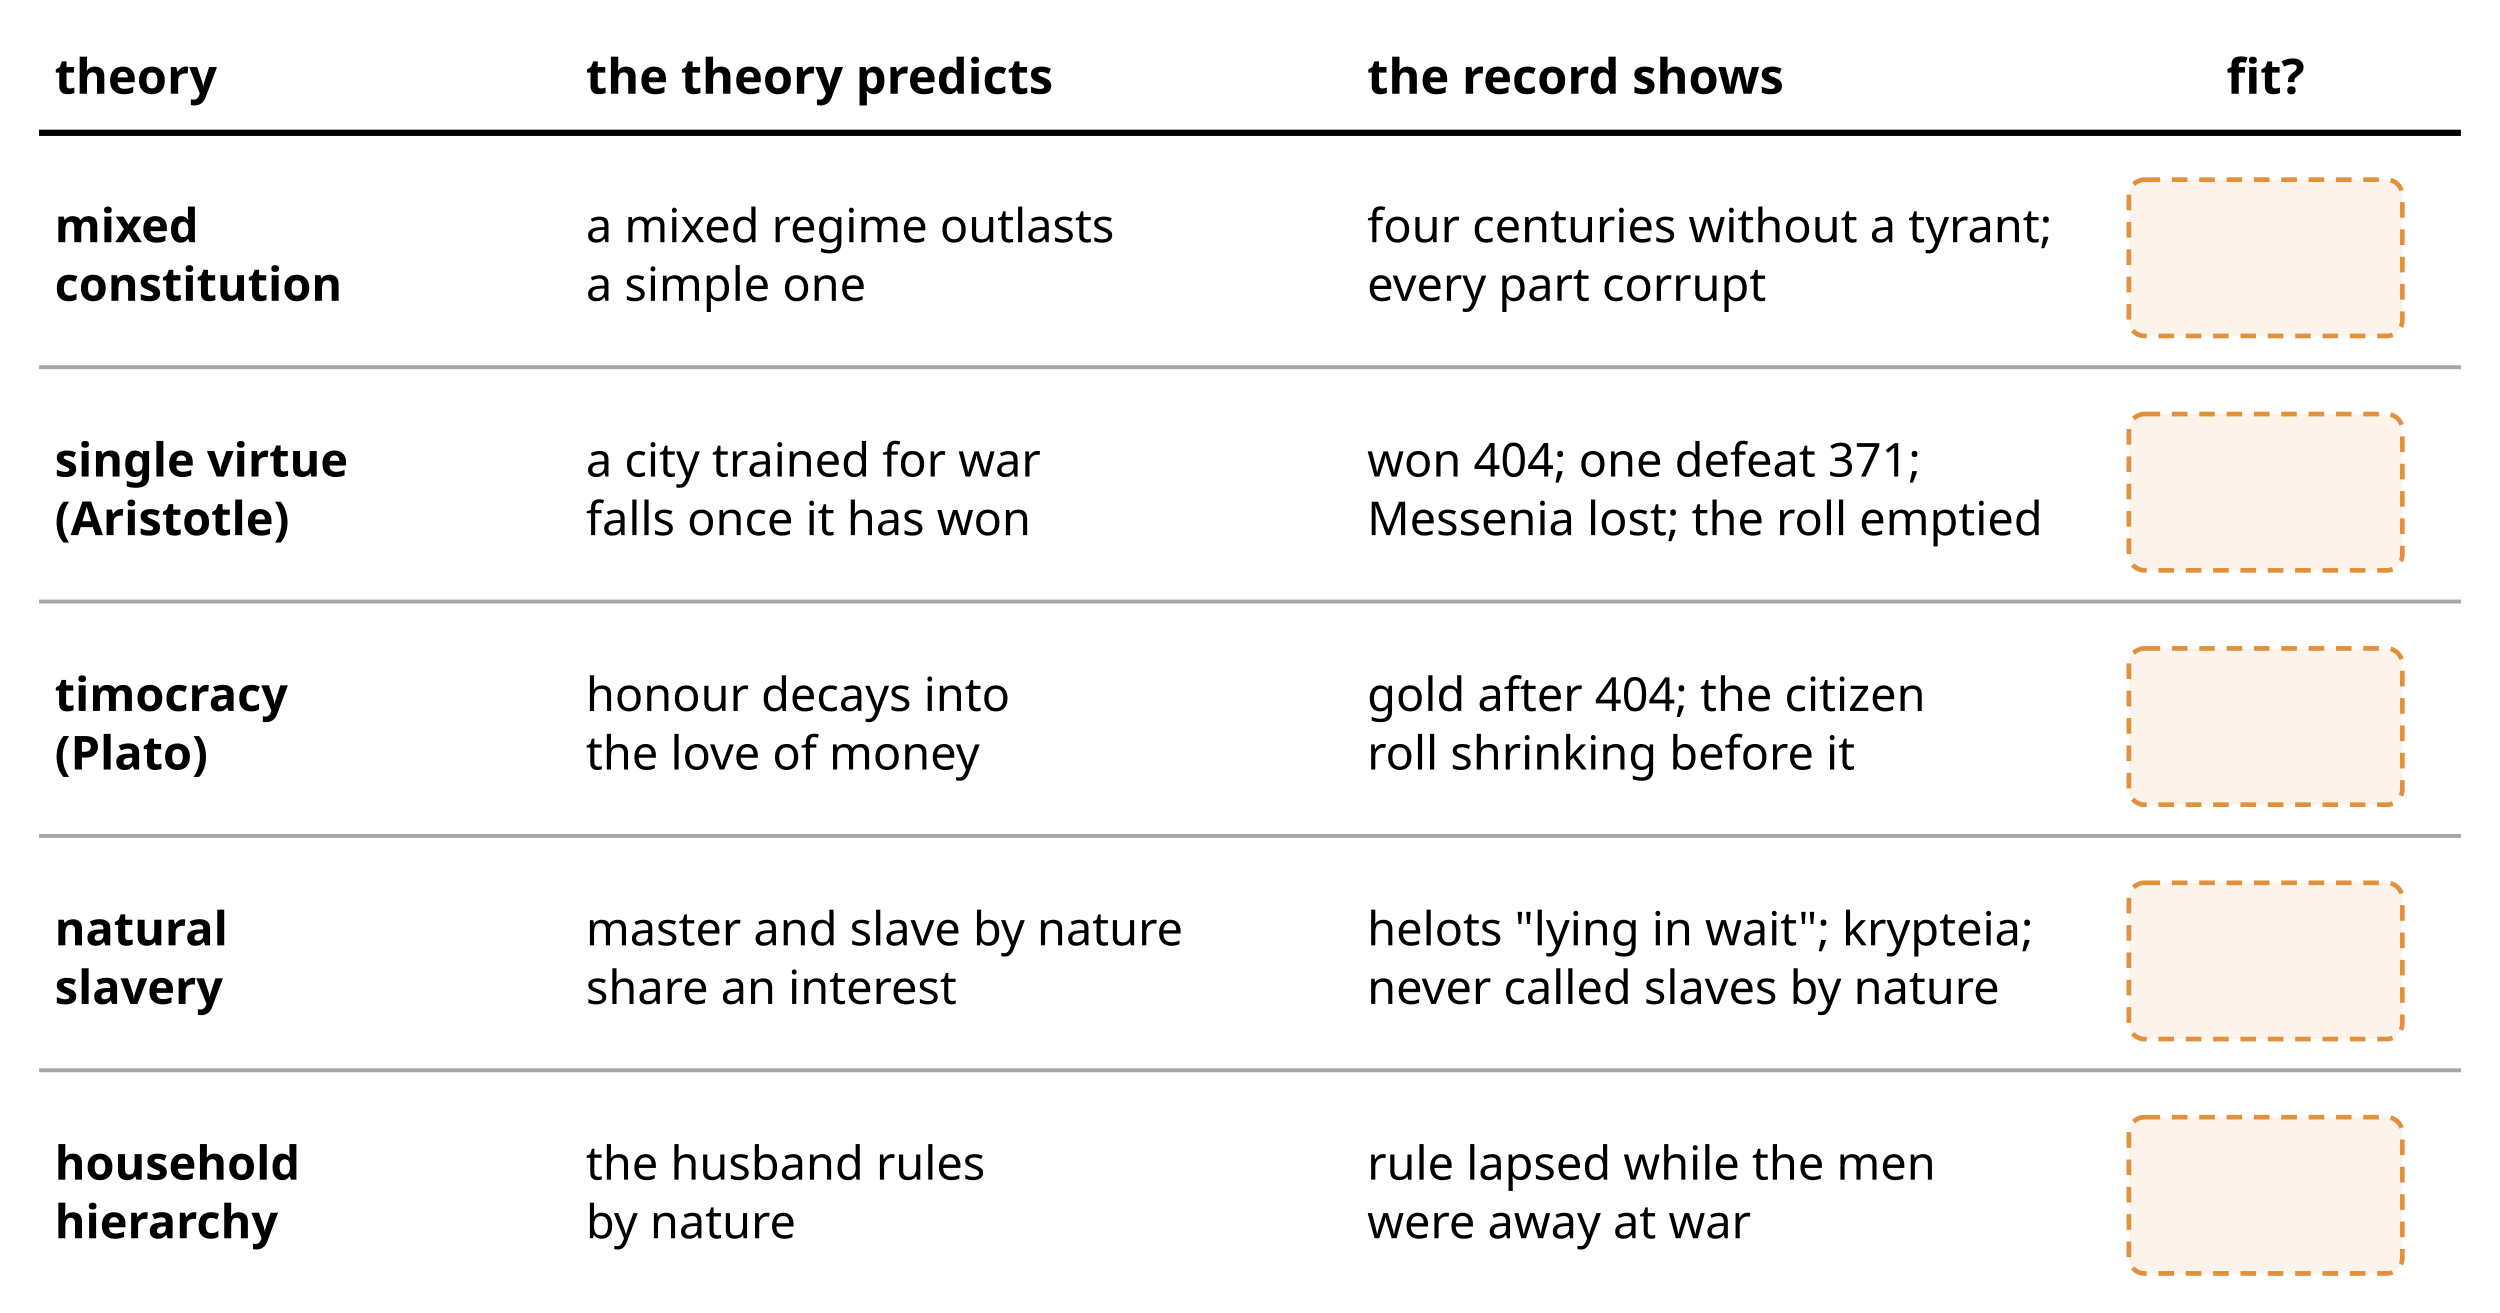
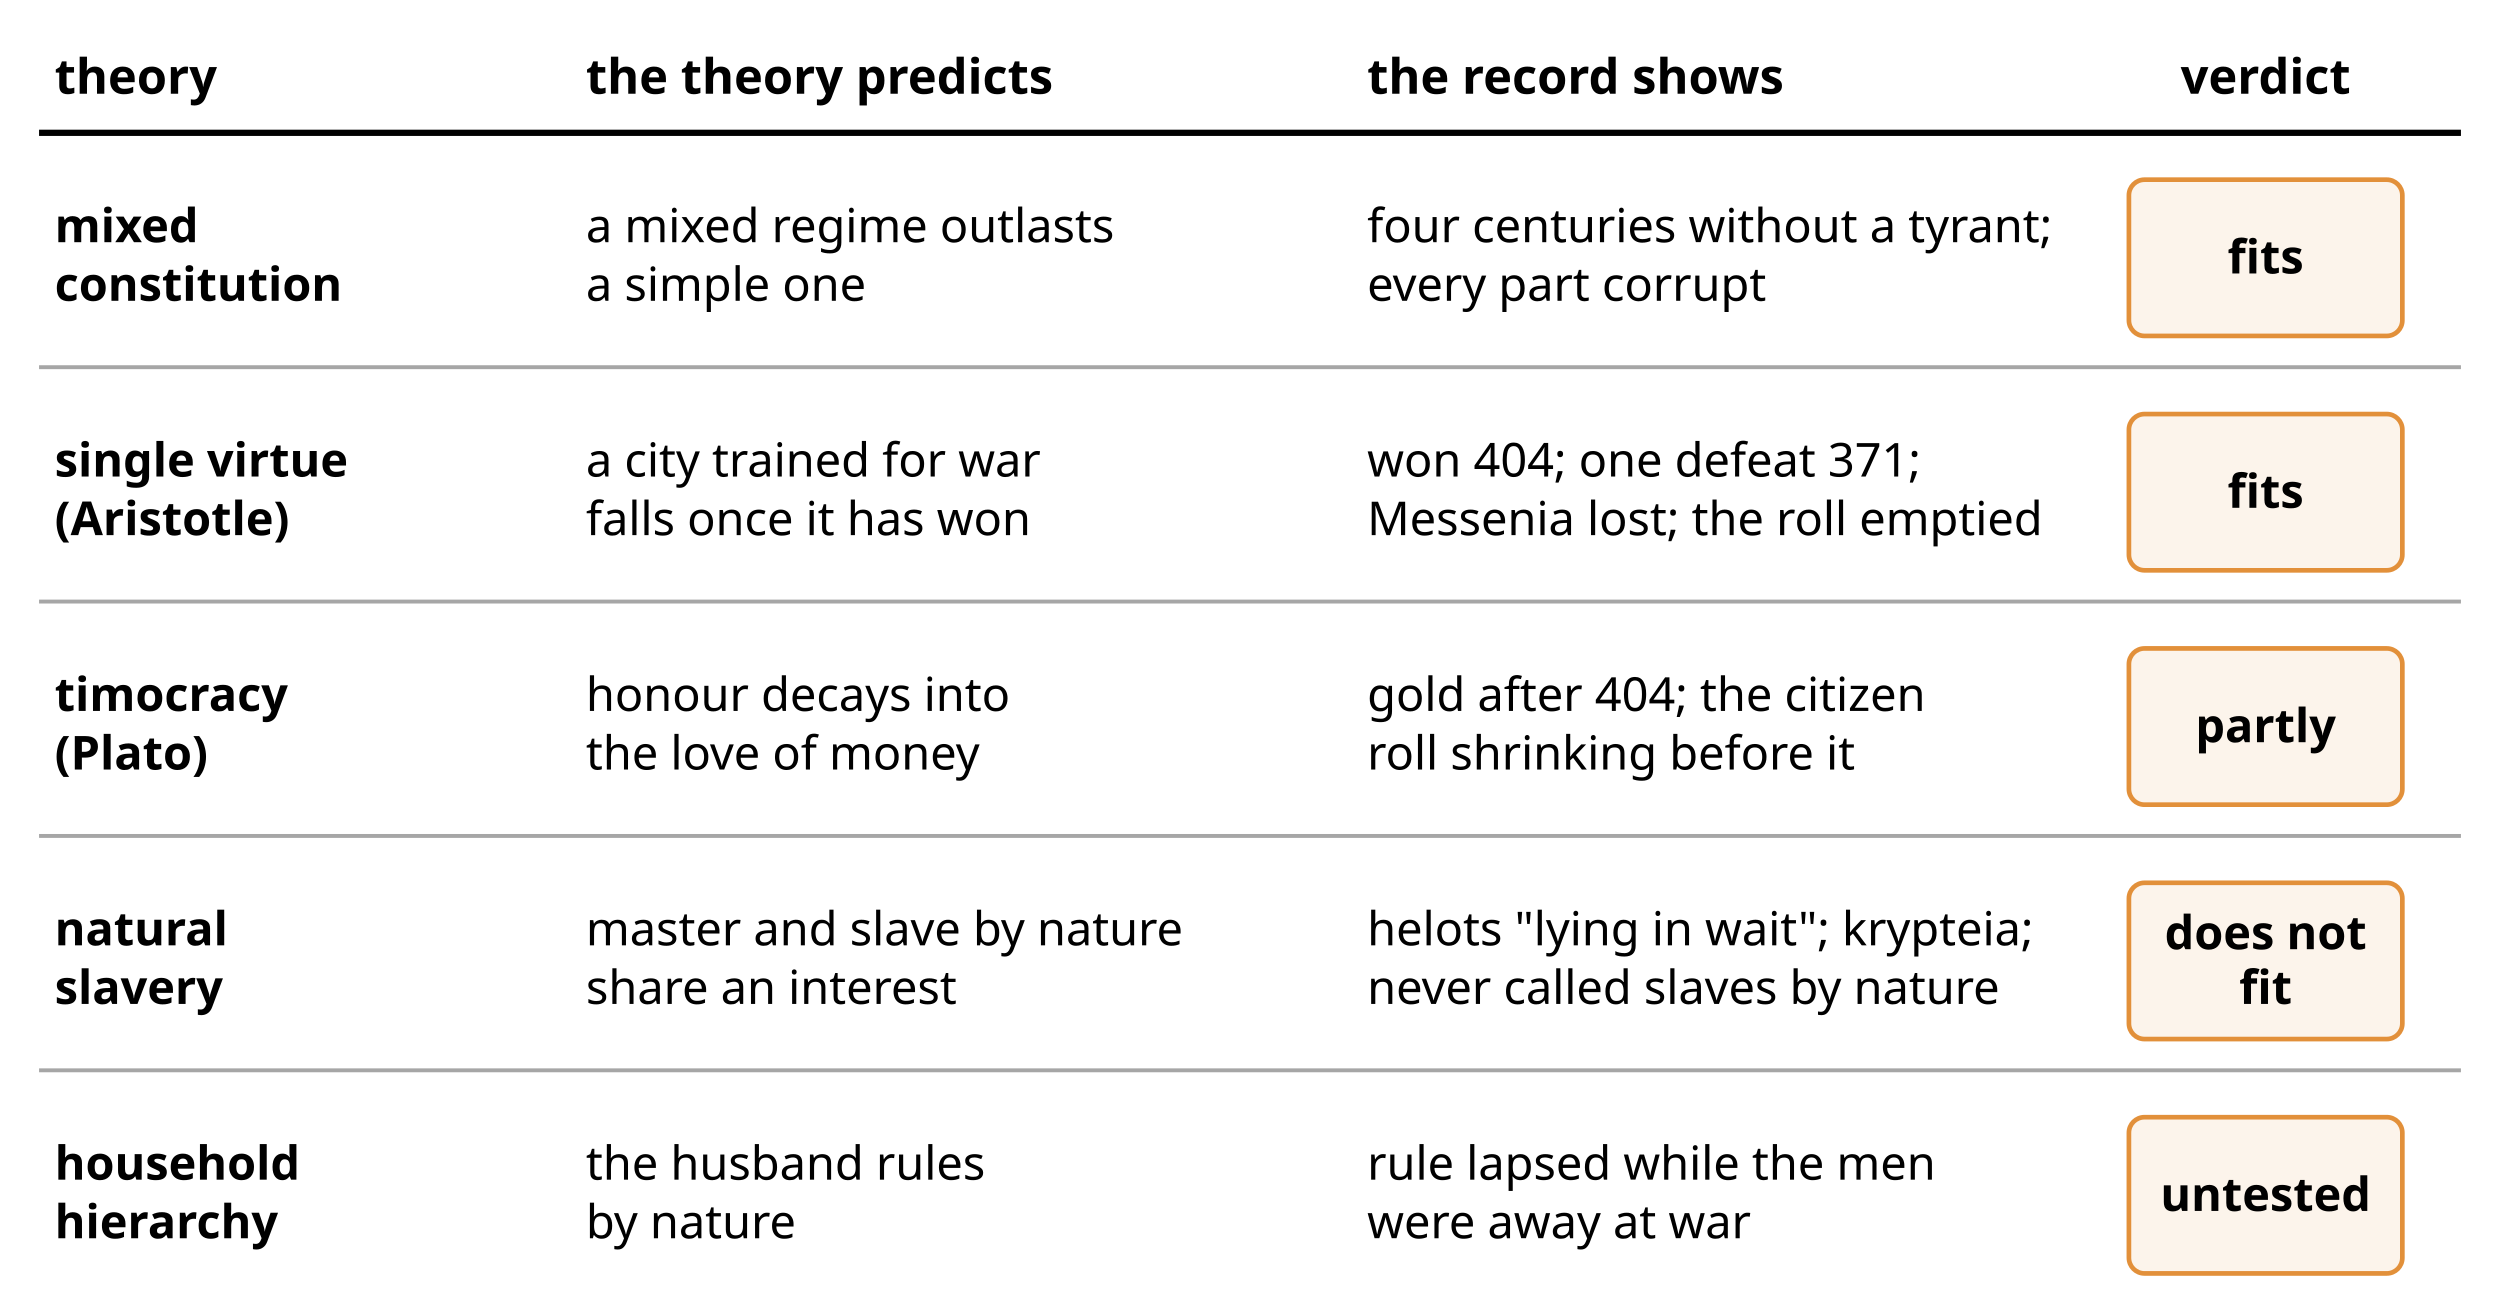
<svg xmlns="http://www.w3.org/2000/svg" viewBox="0 0 640 336" font-family="system-ui, sans-serif" font-size="12">
  <style>
    .ink { fill: currentColor; }
    .head { fill: currentColor; font-weight: 600; font-size: 12.5px; }
    .row { fill: currentColor; font-weight: 600; }
    .rule { stroke: currentColor; stroke-width: 1; opacity: 0.35; }
    .heavy { stroke: currentColor; stroke-width: 1.6; }
-     .blank { fill: #e2903a; fill-opacity: 0.10; stroke: #e2903a; stroke-width: 1.2; stroke-dasharray: 4 3; }
+     .box { fill: #e2903a; fill-opacity: 0.10; stroke: #e2903a; stroke-width: 1.2; }
+     .verdict { fill: currentColor; font-weight: 600; text-anchor: middle; }
  </style>
  <text class="head" x="14" y="24">theory</text>
  <text class="head" x="150" y="24">the theory predicts</text>
  <text class="head" x="350" y="24">the record shows</text>
-   <text class="head" x="580" y="24" text-anchor="middle">fit?</text>
+   <text class="head" x="580" y="24" text-anchor="middle">verdict</text>
  <path class="heavy" d="M 10 34 L 630 34" />
  <text class="row" x="14" y="62">mixed</text>
  <text class="row" x="14" y="77">constitution</text>
  <text class="ink" x="150" y="62">a mixed regime outlasts</text>
  <text class="ink" x="150" y="77">a simple one</text>
  <text class="ink" x="350" y="62">four centuries without a tyrant;</text>
  <text class="ink" x="350" y="77">every part corrupt</text>
-   <rect class="blank" x="545" y="46" width="70" height="40" rx="4" />
+   <rect class="box" x="545" y="46" width="70" height="40" rx="4" />
+   <text class="verdict" x="580" y="70">fits</text>
  <path class="rule" d="M 10 94 L 630 94" />
  <text class="row" x="14" y="122">single virtue</text>
  <text class="row" x="14" y="137">(Aristotle)</text>
  <text class="ink" x="150" y="122">a city trained for war</text>
  <text class="ink" x="150" y="137">falls once it has won</text>
  <text class="ink" x="350" y="122">won 404; one defeat 371;</text>
  <text class="ink" x="350" y="137">Messenia lost; the roll emptied</text>
-   <rect class="blank" x="545" y="106" width="70" height="40" rx="4" />
+   <rect class="box" x="545" y="106" width="70" height="40" rx="4" />
+   <text class="verdict" x="580" y="130">fits</text>
  <path class="rule" d="M 10 154 L 630 154" />
  <text class="row" x="14" y="182">timocracy</text>
  <text class="row" x="14" y="197">(Plato)</text>
  <text class="ink" x="150" y="182">honour decays into</text>
  <text class="ink" x="150" y="197">the love of money</text>
  <text class="ink" x="350" y="182">gold after 404; the citizen</text>
  <text class="ink" x="350" y="197">roll shrinking before it</text>
-   <rect class="blank" x="545" y="166" width="70" height="40" rx="4" />
+   <rect class="box" x="545" y="166" width="70" height="40" rx="4" />
+   <text class="verdict" x="580" y="190">partly</text>
  <path class="rule" d="M 10 214 L 630 214" />
  <text class="row" x="14" y="242">natural</text>
  <text class="row" x="14" y="257">slavery</text>
  <text class="ink" x="150" y="242">master and slave by nature</text>
  <text class="ink" x="150" y="257">share an interest</text>
  <text class="ink" x="350" y="242">helots "lying in wait"; krypteia;</text>
  <text class="ink" x="350" y="257">never called slaves by nature</text>
-   <rect class="blank" x="545" y="226" width="70" height="40" rx="4" />
+   <rect class="box" x="545" y="226" width="70" height="40" rx="4" />
+   <text class="verdict" x="580" y="243">does not</text>
+   <text class="verdict" x="580" y="257">fit</text>
  <path class="rule" d="M 10 274 L 630 274" />
  <text class="row" x="14" y="302">household</text>
  <text class="row" x="14" y="317">hierarchy</text>
  <text class="ink" x="150" y="302">the husband rules</text>
  <text class="ink" x="150" y="317">by nature</text>
  <text class="ink" x="350" y="302">rule lapsed while the men</text>
  <text class="ink" x="350" y="317">were away at war</text>
-   <rect class="blank" x="545" y="286" width="70" height="40" rx="4" />
+   <rect class="box" x="545" y="286" width="70" height="40" rx="4" />
+   <text class="verdict" x="580" y="310">untested</text>
</svg>
